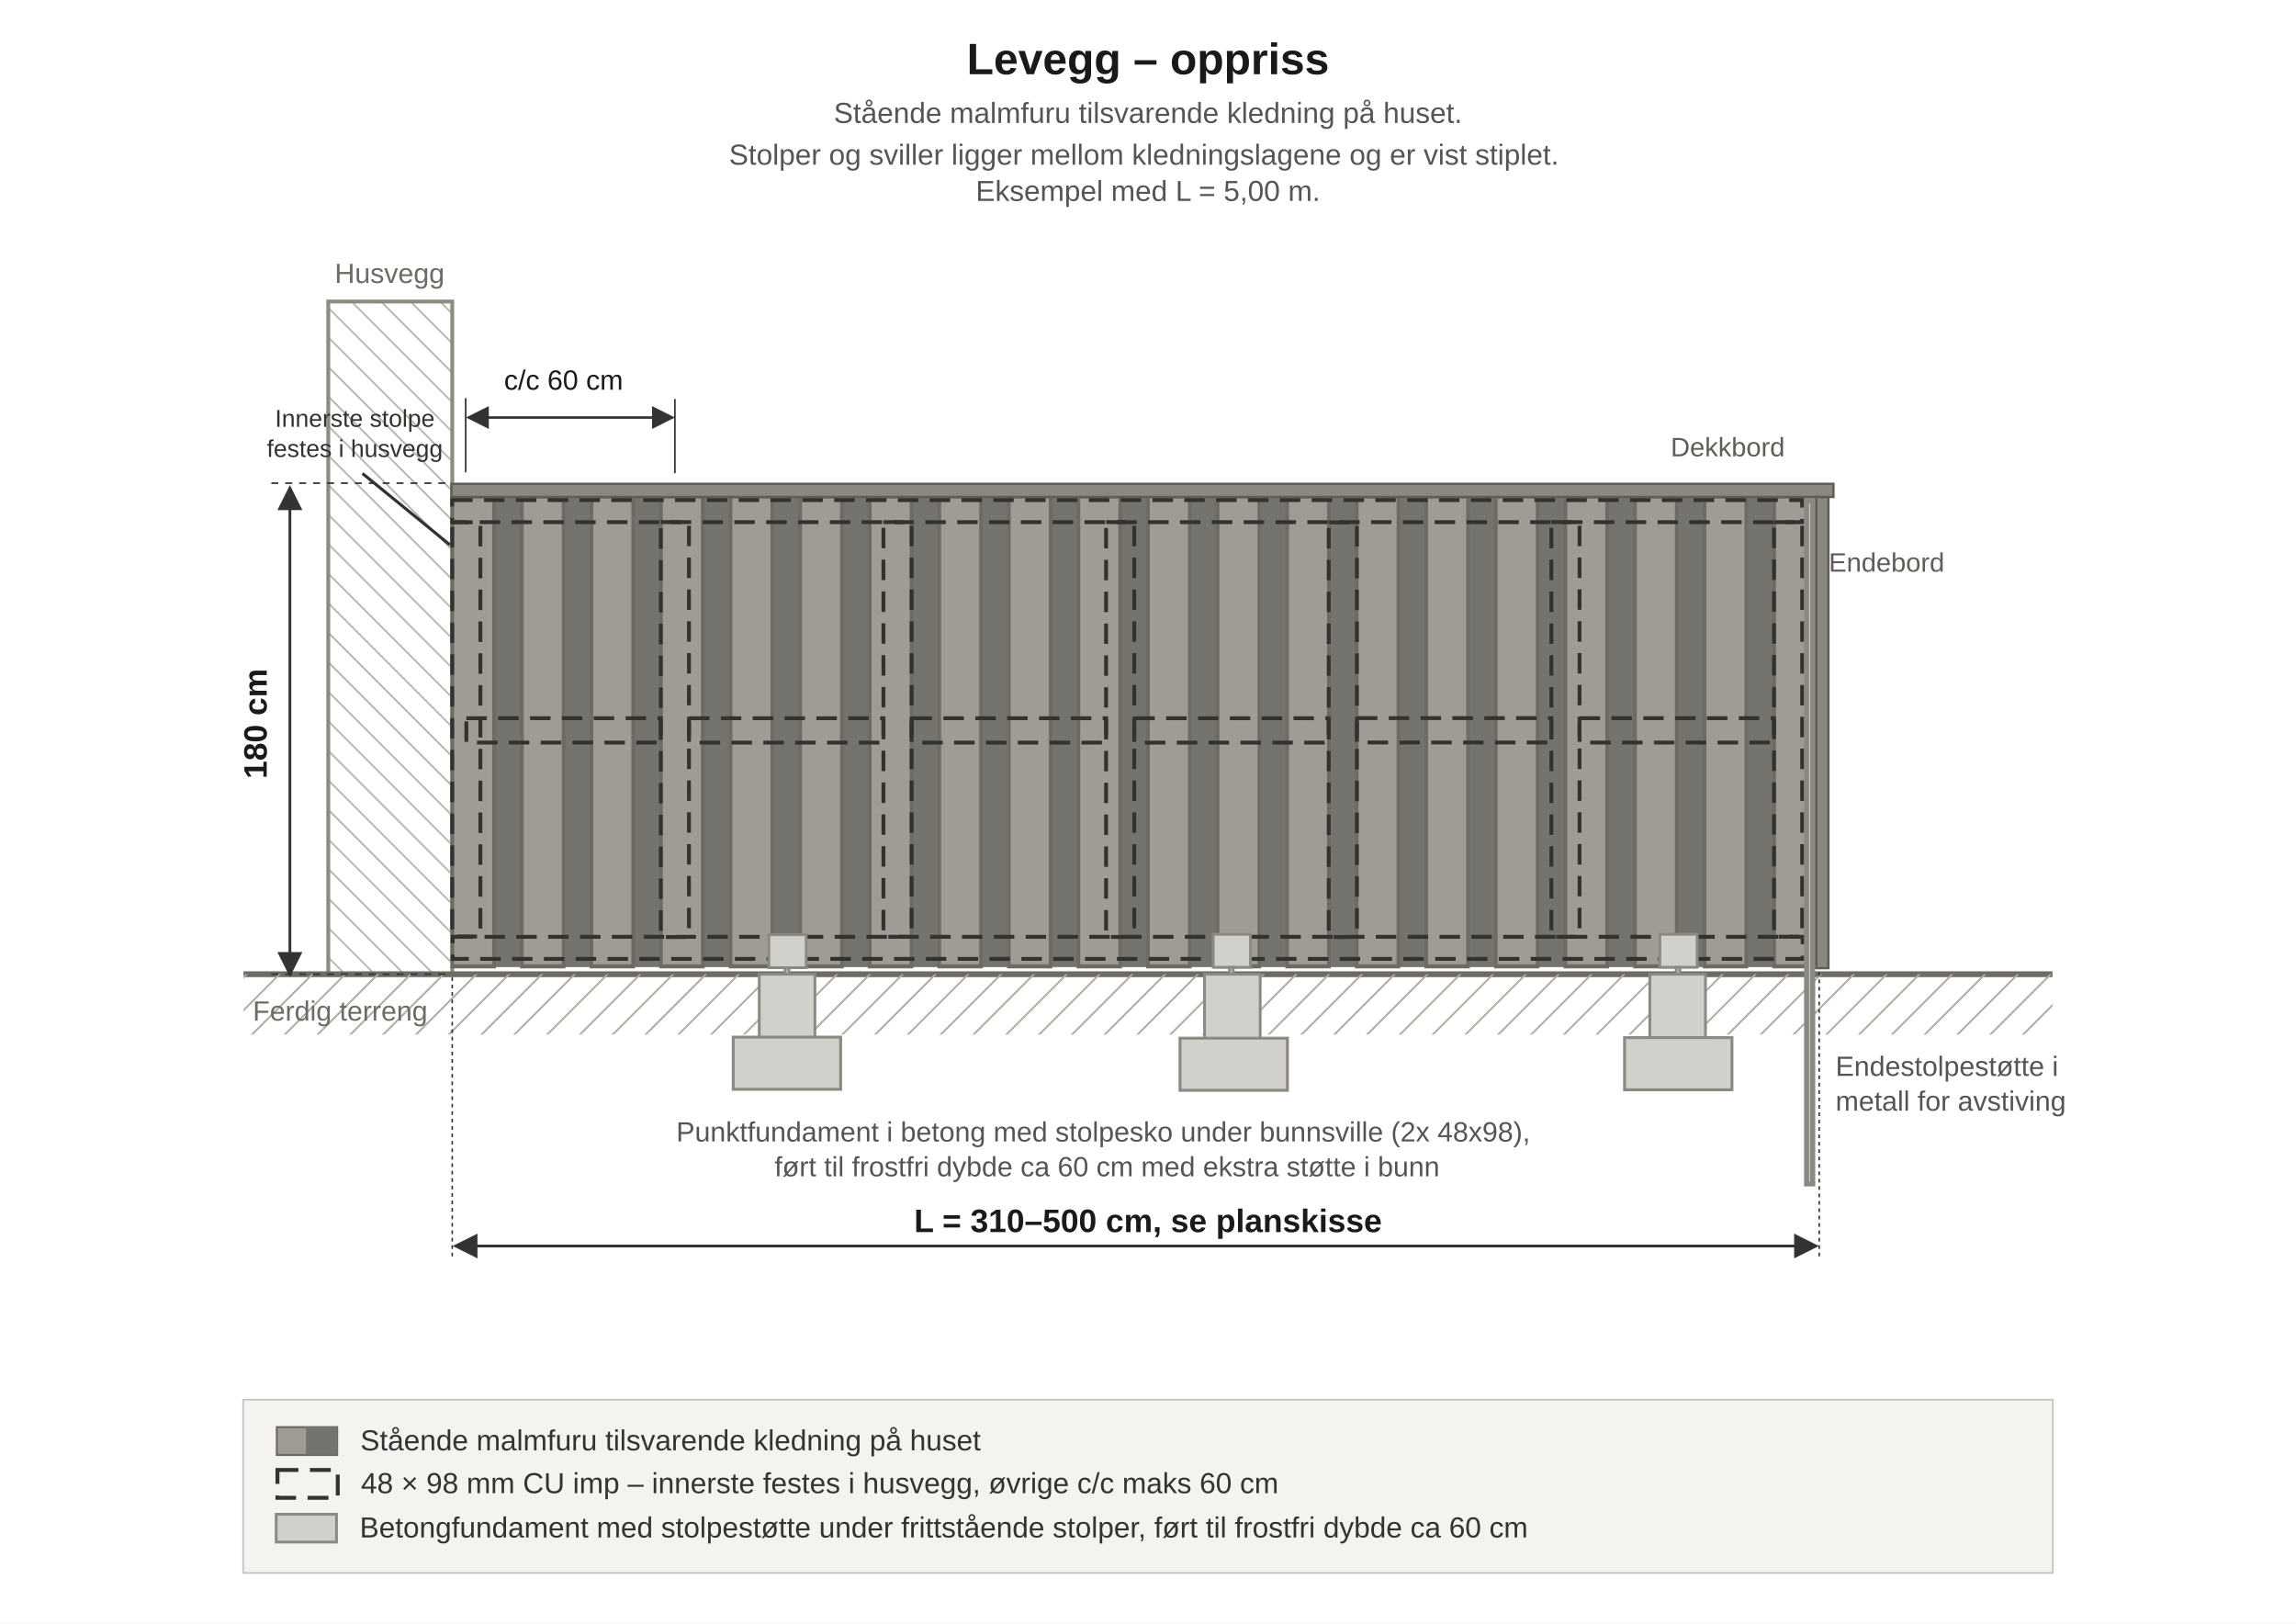
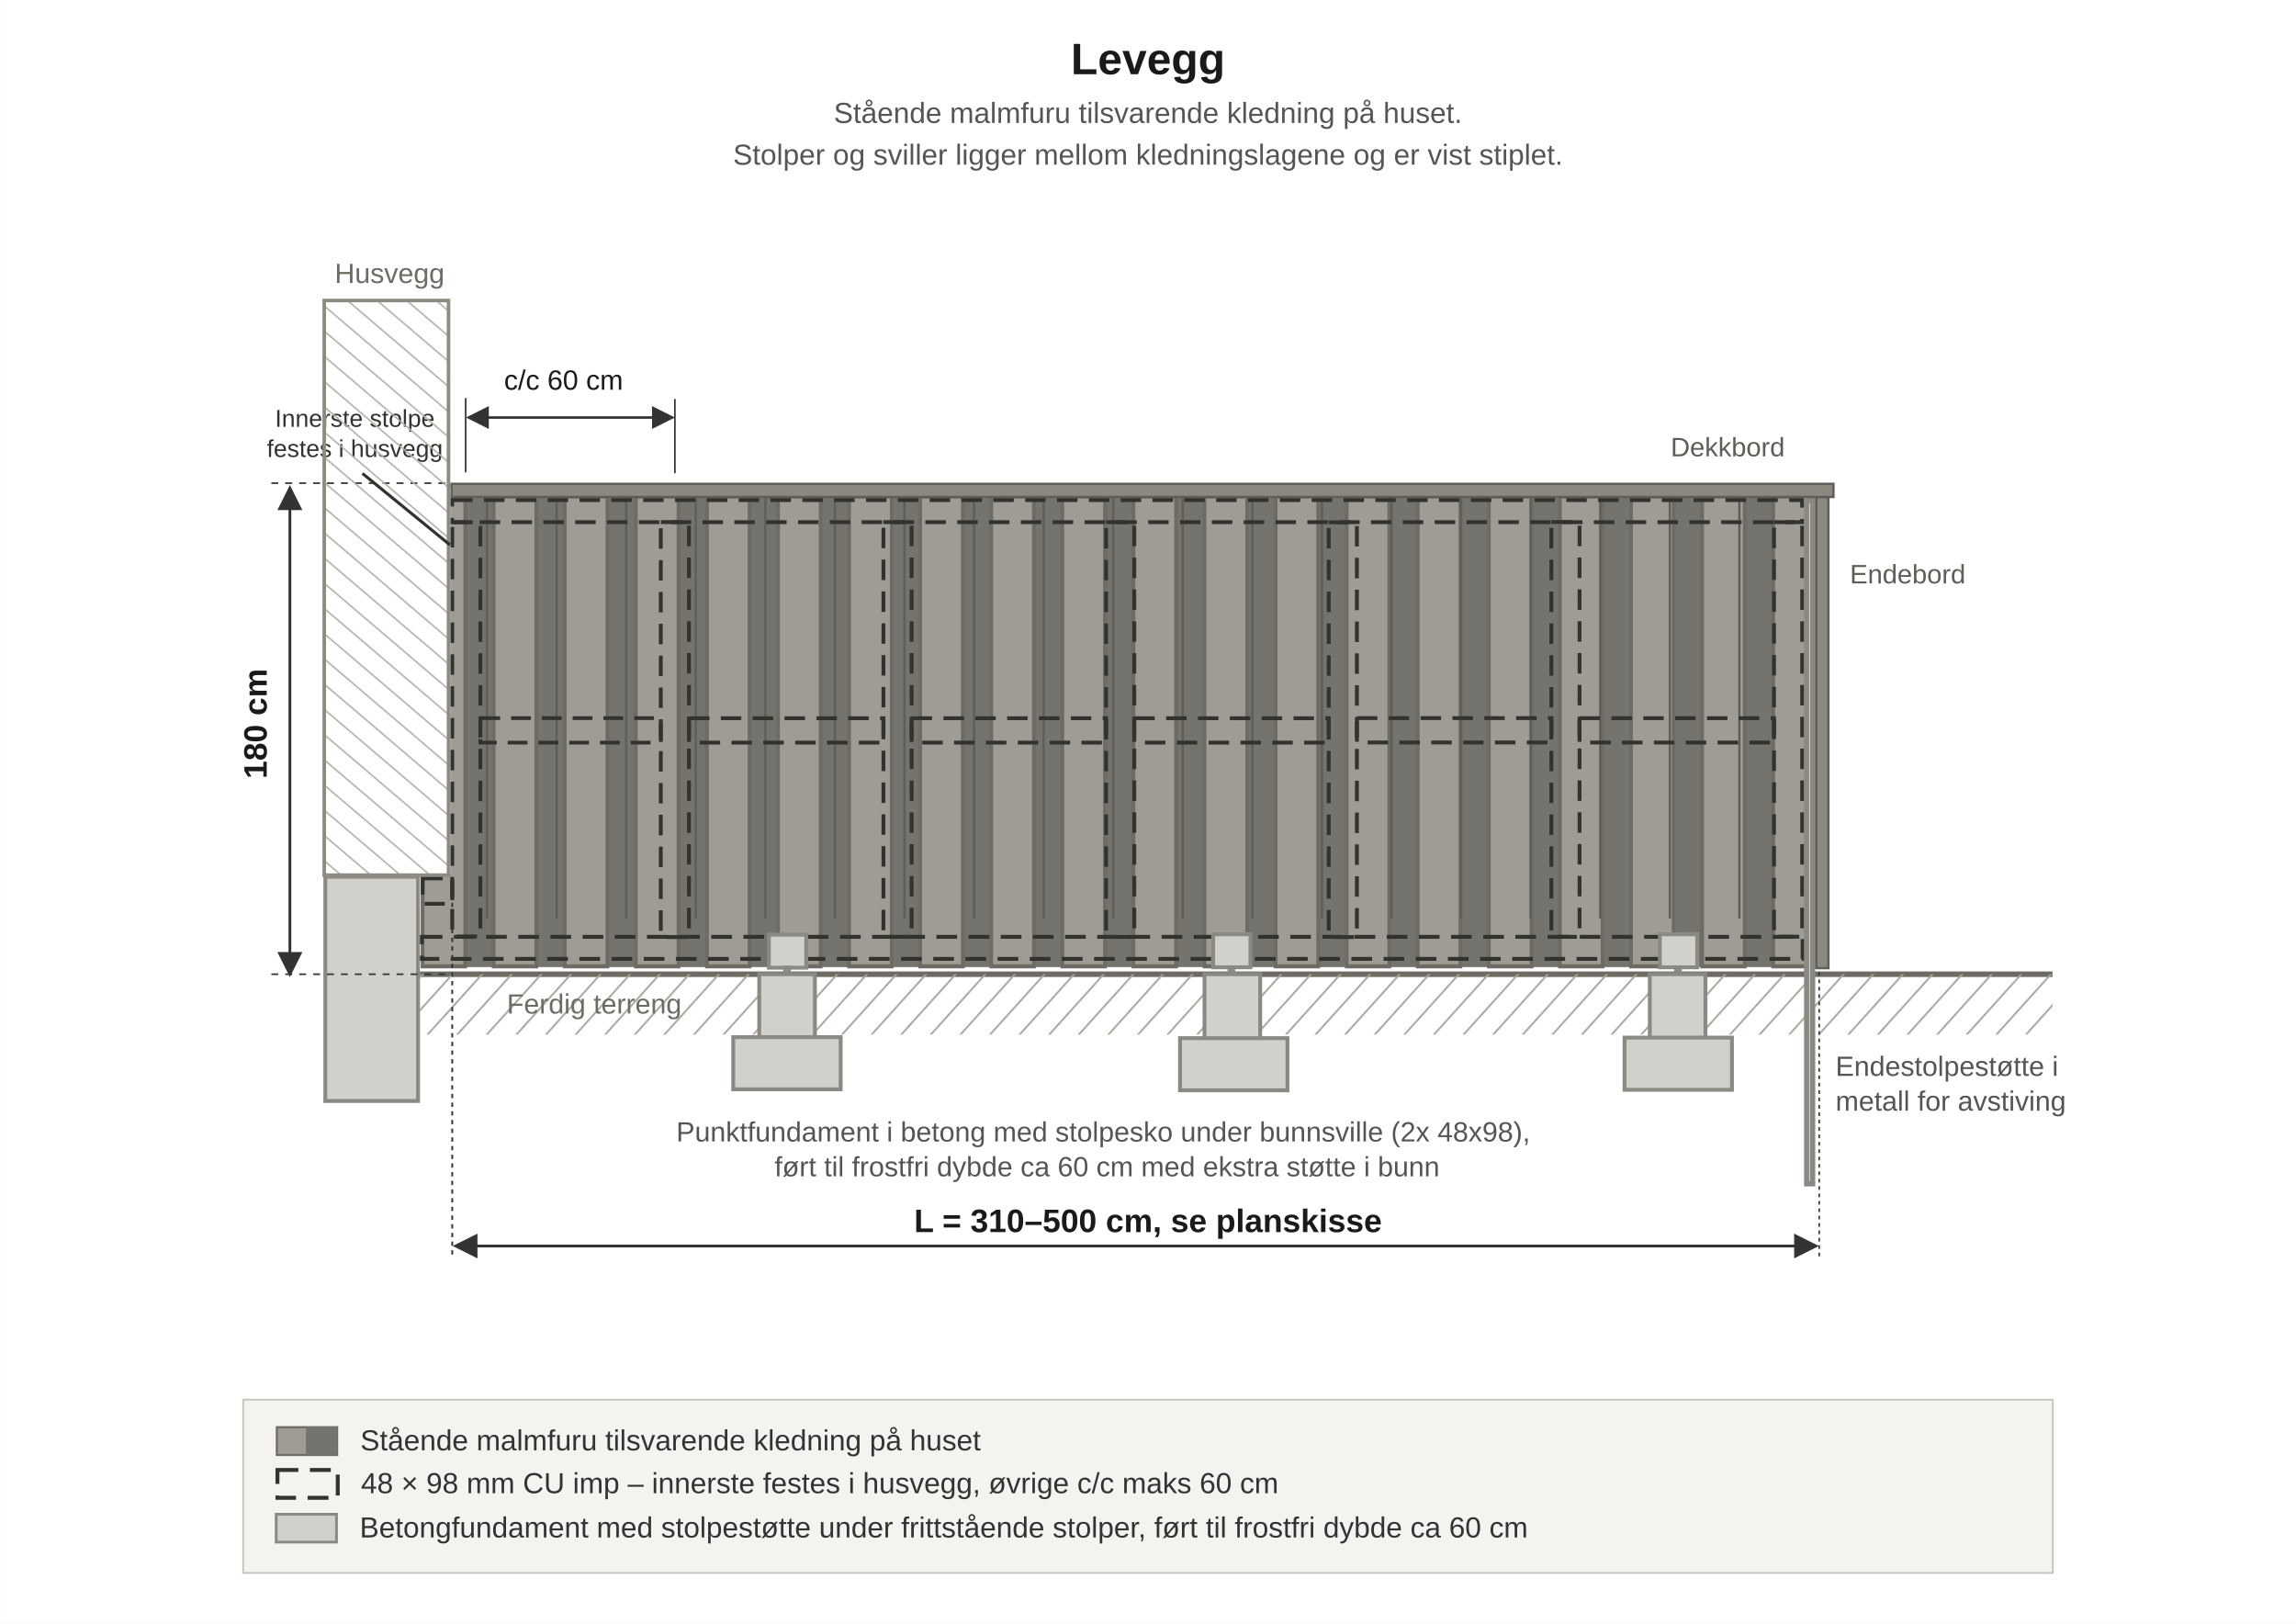
<svg xmlns="http://www.w3.org/2000/svg" xmlns:xlink="http://www.w3.org/1999/xlink" viewBox="0 0 900 700" width="297mm" height="210mm" preserveAspectRatio="xMidYMid meet" font-family="Segoe UI, Arial, Helvetica, sans-serif" role="img" aria-label="Oppriss av levegg med staaende graa kledning, 98 x 98 mm stolper, 48 x 98 mm sviller og skraabaand bak" version="1.1" id="svg89">
  <defs id="defs3">
-     <pattern xlink:href="#husvegg" id="pattern90" patternTransform="rotate(-45,0.7404764,-1.811857)" x="0" y="0" preserveAspectRatio="none" />
+     <pattern xlink:href="#terreng" id="pattern1" patternTransform="matrix(0.6381441,0.7071068,-0.6381441,0.7071068,81.92352,0)" />
+     <pattern xlink:href="#husvegg" id="pattern90" patternTransform="matrix(0.7087533,-0.6040126,0.7087533,0.6040126,-0.4602272,18.50318)" x="0" y="0" preserveAspectRatio="none" />
    <pattern id="terreng" width="10" height="10" patternUnits="userSpaceOnUse" patternTransform="rotate(45)">
      <line x1="0" y1="0" x2="0" y2="10" stroke="#a8a49b" stroke-width="1.6" id="line1" />
    </pattern>
    <pattern id="husvegg" width="9" height="9" patternUnits="userSpaceOnUse" patternTransform="rotate(-45)">
      <line x1="0" y1="0" x2="0" y2="9" stroke="#b3b0a8" stroke-width="1.4" id="line2" />
    </pattern>
    <marker id="pil" markerWidth="9" markerHeight="9" refX="8" refY="4.5" orient="auto">
      <path d="M0,0 L9,4.5 L0,9 z" fill="#333" id="path2" />
    </marker>
    <marker id="pilStart" markerWidth="9" markerHeight="9" refX="1" refY="4.5" orient="auto">
      <path d="M9,0 L0,4.5 L9,9 z" fill="#333" id="path3" />
    </marker>
  </defs>
  <rect width="990.399" height="700" fill="#ffffff" id="rect3" x="-44.979" y="0" style="stroke-width:1.049" />
-   <text x="450" y="32" text-anchor="middle" font-size="19" font-weight="600" fill="#1a1a1a" id="text3">Levegg – oppriss</text>
+   <text x="450" y="32" text-anchor="middle" font-size="19px" font-weight="600" fill="#1a1a1a" id="text3">Levegg</text>
  <text x="450" y="53" text-anchor="middle" font-size="12.5px" fill="#555555" id="text4">Stående malmfuru tilsvarende kledning på huset.</text>
  <text x="450" y="71" text-anchor="middle" font-size="12.5px" fill="#555555" id="text5">
-     <tspan id="tspan90" x="450" y="71">Stolper og sviller ligger mellom kledningslagene og er vist stiplet.</tspan>
-     <tspan id="tspan91" x="450" y="86.625">Eksempel med L = 5,00 m.</tspan>
+     <tspan id="tspan91" x="450" y="71">Stolper og sviller ligger mellom kledningslagene og er vist stiplet.</tspan>
  </text>
-   <rect x="96.542" y="129.996" width="53.462" height="290.007" fill="url(#husvegg)" stroke="#8e8b83" stroke-width="1.493" id="rect5" style="fill:url(#pattern90);stroke-width:1.667;stroke-dasharray:none" />
  <text x="123" y="122" text-anchor="middle" font-size="12" fill="#6e6b64" id="text6">Husvegg</text>
-   <line x1="60" y1="420" x2="840" y2="420" stroke="#6e6b64" stroke-width="2.5" id="line6" />
-   <rect x="60" y="420" width="780" height="26" fill="url(#terreng)" id="rect6" />
-   <text x="64" y="440" font-size="12" fill="#6e6b64" id="text7">Ferdig terreng</text>
+   <line x1="136.067" y1="420" x2="840" y2="420" stroke="#6e6b64" stroke-width="2.375" id="line6" />
+   <rect x="136.072" y="420" width="703.928" height="26" fill="url(#terreng)" id="rect6" style="fill:url(#pattern1);stroke-width:0.95" />
+   <text x="173.543" y="436.957" font-size="12px" fill="#6e6b64" id="text7">Ferdig terreng</text>
  <rect x="150" y="214" width="587.273" height="202.923" fill="#75736d" id="rect7" style="stroke-width:1.045" />
+   <g fill="#9e9c94" stroke="#6e6b64" stroke-width="0.9" id="g45" transform="matrix(1.02169,0,0,1.113001,-16.04,-24.14845)" style="stroke-width:1.58;stroke-dasharray:none">
+     <rect x="150" y="214" width="18" height="182" id="rect26" style="stroke-width:1.58;stroke-dasharray:none" />
+     <rect x="180" y="214" width="18" height="182" id="rect27" style="stroke-width:1.58;stroke-dasharray:none" />
+     <rect x="210" y="214" width="18" height="182" id="rect28" style="stroke-width:1.58;stroke-dasharray:none" />
+     <rect x="240" y="214" width="18" height="182" id="rect29" style="stroke-width:1.58;stroke-dasharray:none" />
+     <rect x="270" y="214" width="18" height="182" id="rect30" style="stroke-width:1.58;stroke-dasharray:none" />
+     <rect x="300" y="214" width="18" height="182" id="rect31" style="stroke-width:1.58;stroke-dasharray:none" />
+     <rect x="330" y="214" width="18" height="182" id="rect32" style="stroke-width:1.58;stroke-dasharray:none" />
+     <rect x="360" y="214" width="18" height="182" id="rect33" style="stroke-width:1.58;stroke-dasharray:none" />
+     <rect x="390" y="214" width="18" height="182" id="rect34" style="stroke-width:1.58;stroke-dasharray:none" />
+     <rect x="420" y="214" width="18" height="182" id="rect35" style="stroke-width:1.58;stroke-dasharray:none" />
+     <rect x="450" y="214" width="18" height="182" id="rect36" style="stroke-width:1.58;stroke-dasharray:none" />
+     <rect x="480" y="214" width="18" height="182" id="rect37" style="stroke-width:1.58;stroke-dasharray:none" />
+     <rect x="510" y="214" width="18" height="182" id="rect38" style="stroke-width:1.58;stroke-dasharray:none" />
+     <rect x="540" y="214" width="18" height="182" id="rect39" style="stroke-width:1.58;stroke-dasharray:none" />
+     <rect x="570" y="214" width="18" height="182" id="rect40" style="stroke-width:1.58;stroke-dasharray:none" />
+     <rect x="600" y="214" width="18" height="182" id="rect41" style="stroke-width:1.58;stroke-dasharray:none" />
+     <rect x="630" y="214" width="18" height="182" id="rect42" style="stroke-width:1.58;stroke-dasharray:none" />
+     <rect x="660" y="214" width="18" height="182" id="rect43" style="stroke-width:1.58;stroke-dasharray:none" />
+     <rect x="690" y="214" width="18" height="182" id="rect44" style="stroke-width:1.58;stroke-dasharray:none" />
+     <rect x="720" y="214" width="18" height="182" id="rect45" style="stroke-width:1.58;stroke-dasharray:none" />
+   </g>
  <g stroke="#605e59" stroke-width="1" id="g26">
    <line x1="165" y1="214" x2="165" y2="396" id="line7" />
    <line x1="195" y1="214" x2="195" y2="396" id="line8" />
    <line x1="225" y1="214" x2="225" y2="396" id="line9" />
    <line x1="255" y1="214" x2="255" y2="396" id="line10" />
    <line x1="285" y1="214" x2="285" y2="396" id="line11" />
    <line x1="315" y1="214" x2="315" y2="396" id="line12" />
    <line x1="345" y1="214" x2="345" y2="396" id="line13" />
    <line x1="375" y1="214" x2="375" y2="396" id="line14" />
    <line x1="405" y1="214" x2="405" y2="396" id="line15" />
    <line x1="435" y1="214" x2="435" y2="396" id="line16" />
    <line x1="465" y1="214" x2="465" y2="396" id="line17" />
    <line x1="495" y1="214" x2="495" y2="396" id="line18" />
    <line x1="525" y1="214" x2="525" y2="396" id="line19" />
    <line x1="555" y1="214" x2="555" y2="396" id="line20" />
    <line x1="585" y1="214" x2="585" y2="396" id="line21" />
    <line x1="615" y1="214" x2="615" y2="396" id="line22" />
    <line x1="645" y1="214" x2="645" y2="396" id="line23" />
    <line x1="675" y1="214" x2="675" y2="396" id="line24" />
    <line x1="705" y1="214" x2="705" y2="396" id="line25" />
    <line x1="735" y1="214" x2="735" y2="396" id="line26" />
  </g>
-   <g fill="#9e9c94" stroke="#6e6b64" stroke-width="0.9" id="g45" transform="matrix(0.9999158,0,0,1.113099,0.03737138,-24.17856)" style="stroke-width:1.58;stroke-dasharray:none">
-     <rect x="150" y="214" width="18" height="182" id="rect26" style="stroke-width:1.58;stroke-dasharray:none" />
-     <rect x="180" y="214" width="18" height="182" id="rect27" style="stroke-width:1.58;stroke-dasharray:none" />
-     <rect x="210" y="214" width="18" height="182" id="rect28" style="stroke-width:1.58;stroke-dasharray:none" />
-     <rect x="240" y="214" width="18" height="182" id="rect29" style="stroke-width:1.58;stroke-dasharray:none" />
-     <rect x="270" y="214" width="18" height="182" id="rect30" style="stroke-width:1.58;stroke-dasharray:none" />
-     <rect x="300" y="214" width="18" height="182" id="rect31" style="stroke-width:1.58;stroke-dasharray:none" />
-     <rect x="330" y="214" width="18" height="182" id="rect32" style="stroke-width:1.58;stroke-dasharray:none" />
-     <rect x="360" y="214" width="18" height="182" id="rect33" style="stroke-width:1.58;stroke-dasharray:none" />
-     <rect x="390" y="214" width="18" height="182" id="rect34" style="stroke-width:1.58;stroke-dasharray:none" />
-     <rect x="420" y="214" width="18" height="182" id="rect35" style="stroke-width:1.58;stroke-dasharray:none" />
-     <rect x="450" y="214" width="18" height="182" id="rect36" style="stroke-width:1.58;stroke-dasharray:none" />
-     <rect x="480" y="214" width="18" height="182" id="rect37" style="stroke-width:1.58;stroke-dasharray:none" />
-     <rect x="510" y="214" width="18" height="182" id="rect38" style="stroke-width:1.58;stroke-dasharray:none" />
-     <rect x="540" y="214" width="18" height="182" id="rect39" style="stroke-width:1.58;stroke-dasharray:none" />
-     <rect x="570" y="214" width="18" height="182" id="rect40" style="stroke-width:1.58;stroke-dasharray:none" />
-     <rect x="600" y="214" width="18" height="182" id="rect41" style="stroke-width:1.58;stroke-dasharray:none" />
-     <rect x="630" y="214" width="18" height="182" id="rect42" style="stroke-width:1.58;stroke-dasharray:none" />
-     <rect x="660" y="214" width="18" height="182" id="rect43" style="stroke-width:1.58;stroke-dasharray:none" />
-     <rect x="690" y="214" width="18" height="182" id="rect44" style="stroke-width:1.58;stroke-dasharray:none" />
-     <rect x="720" y="214" width="18" height="182" id="rect45" style="stroke-width:1.58;stroke-dasharray:none" />
-   </g>
  <rect x="738.183" y="214.239" width="5.199" height="203.156" fill="#8a887f" stroke="#5f5d57" stroke-width="0.974" id="rect46" />
-   <text x="743.547" y="246.454" font-size="11.5px" fill="#5f5d57" id="text46">Endebord</text>
+   <text x="752.643" y="251.508" font-size="11.5px" fill="#5f5d57" id="text46">Endebord</text>
  <rect x="149.66" y="208.575" width="595.908" height="5.68" fill="#8a887f" stroke="#5f5d57" stroke-width="0.993" id="rect47" />
  <text x="675.368" y="196.728" font-size="11.5px" fill="#5f5d57" id="text47">Dekkbord</text>
  <rect x="149.995" y="225.15" width="12.136" height="178.593" id="rect48" style="fill:none;stroke:#33322f;stroke-width:1.667;stroke-dasharray:8.824,4.902;stroke-dashoffset:0" />
  <rect x="239.927" y="225.077" width="12.146" height="178.889" id="rect49" style="fill:none;stroke:#33322f;stroke-width:1.667;stroke-dasharray:8.823,4.902;stroke-dashoffset:0" />
  <rect x="335.927" y="225.084" width="12.146" height="178.791" id="rect50" style="fill:none;stroke:#33322f;stroke-width:1.667;stroke-dasharray:8.824,4.902;stroke-dashoffset:0" />
  <rect x="431.927" y="225.091" width="12.146" height="178.832" id="rect51" style="fill:none;stroke:#33322f;stroke-width:1.667;stroke-dasharray:8.824,4.902;stroke-dashoffset:0" />
  <rect x="149.966" y="215.589" width="582.079" height="9.521" id="rect51-9" style="fill:none;stroke:#33322f;stroke-width:1.667;stroke-dasharray:8.824,4.902;stroke-dashoffset:0" />
  <rect x="636.076" y="309.61" width="83.856" height="10.51" id="rect51-9-8" style="fill:none;stroke:#33322f;stroke-width:1.668;stroke-dasharray:8.828, 4.904;stroke-dashoffset:0" />
  <rect x="540.072" y="309.587" width="83.859" height="10.51" id="rect51-9-8-3" style="fill:none;stroke:#33322f;stroke-width:1.668;stroke-dasharray:8.828, 4.905;stroke-dashoffset:0" />
  <rect x="444.078" y="309.64" width="83.85" height="10.51" id="rect51-9-8-5" style="fill:none;stroke:#33322f;stroke-width:1.667;stroke-dasharray:8.828, 4.904;stroke-dashoffset:0" />
  <rect x="348.072" y="309.637" width="83.847" height="10.51" id="rect51-9-8-5-2" style="fill:none;stroke:#33322f;stroke-width:1.667;stroke-dasharray:8.828, 4.904;stroke-dashoffset:0" />
  <rect x="252.084" y="309.638" width="83.85" height="10.51" id="rect51-9-8-5-3" style="fill:none;stroke:#33322f;stroke-width:1.667;stroke-dasharray:8.828, 4.904;stroke-dashoffset:0" />
-   <rect x="156.083" y="309.619" width="83.85" height="10.51" id="rect51-9-8-5-1" style="fill:none;stroke:#33322f;stroke-width:1.667;stroke-dasharray:8.828, 4.904;stroke-dashoffset:0" />
-   <rect x="150.184" y="403.868" width="582.079" height="9.521" id="rect51-9-8-2" style="fill:none;stroke:#33322f;stroke-width:1.667;stroke-dasharray:8.824, 4.902;stroke-dashoffset:0" />
+   <rect x="162.118" y="309.59" width="77.843" height="10.567" id="rect51-9-8-5-1" style="fill:none;stroke:#33322f;stroke-width:1.611;stroke-dasharray:8.529, 4.738;stroke-dashoffset:0" />
+   <rect x="136.871" y="403.877" width="595.384" height="9.504" id="rect51-9-8-2" style="fill:none;stroke:#33322f;stroke-width:1.684;stroke-dasharray:8.916, 4.953;stroke-dashoffset:0" />
+   <rect x="137.253" y="378.692" width="12.764" height="10.949" id="rect51-9-8-2-9" style="fill:none;stroke:#33322f;stroke-width:1.636;stroke-dasharray:8.659, 4.81;stroke-dashoffset:0" />
  <rect x="527.927" y="225.188" width="12.146" height="178.783" id="rect52" style="fill:none;stroke:#33322f;stroke-width:1.667;stroke-dasharray:8.824,4.902;stroke-dashoffset:0" />
  <rect x="623.927" y="225.046" width="12.146" height="178.829" id="rect53" style="fill:none;stroke:#33322f;stroke-width:1.667;stroke-dasharray:8.824,4.902;stroke-dashoffset:0" />
  <rect x="719.927" y="225.108" width="12.146" height="178.718" id="rect54" style="fill:none;stroke:#33322f;stroke-width:1.666;stroke-dasharray:8.822, 4.901;stroke-dashoffset:0" />
-   <path d="M 148.985,234.885 111.287,204.116" fill="none" stroke="#33322f" stroke-width="1.306" id="path59" />
  <text x="108" y="184" text-anchor="middle" font-size="10.5" fill="#33322f" id="text59">Innerste stolpe</text>
  <text x="108" y="197" text-anchor="middle" font-size="10.5" fill="#33322f" id="text60">festes i husvegg</text>
  <rect x="733.978" y="215.859" width="2.617" height="294.525" id="rect64-5-11-7-4-2-6-3" style="fill:#d2d0cb;stroke:#8b8983;stroke-width:2.202;stroke-dasharray:none" />
-   <g id="g93" transform="translate(-47.625)">
-     <rect x="718.328" y="402.793" width="16.092" height="14.229" id="rect64-5-11-7-4-2-6" style="fill:#d2d0cb;stroke:#8b8983;stroke-width:1.2;stroke-dasharray:none" />
-     <rect x="725.341" y="417.027" width="1.627" height="15.037" id="rect64-5-1-5-6-2-2-8" style="fill:#d2d0cb;stroke:#8b8983;stroke-width:1.2;stroke-dasharray:none" />
-     <rect x="714" y="420" width="24" height="40" id="rect69" style="fill:#d2d0cb;stroke:#8b8983;stroke-width:1.2" />
-     <rect x="703.107" y="447.33" width="46.312" height="22.496" id="rect69-1" style="fill:#d2d0cb;stroke:#8b8983;stroke-width:1.25" />
+   <g id="g93" transform="translate(-47.625)" style="stroke-width:1.667;stroke-dasharray:none">
+     <rect x="718.328" y="402.793" width="16.092" height="14.229" id="rect64-5-11-7-4-2-6" style="fill:#d2d0cb;stroke:#8b8983;stroke-width:1.667;stroke-dasharray:none" />
+     <rect x="725.341" y="417.027" width="1.627" height="15.037" id="rect64-5-1-5-6-2-2-8" style="fill:#d2d0cb;stroke:#8b8983;stroke-width:1.667;stroke-dasharray:none" />
+     <rect x="714" y="420" width="24" height="40" id="rect69" style="fill:#d2d0cb;stroke:#8b8983;stroke-width:1.667;stroke-dasharray:none" />
+     <rect x="703.107" y="447.33" width="46.312" height="22.496" id="rect69-1" style="fill:#d2d0cb;stroke:#8b8983;stroke-width:1.667;stroke-dasharray:none" />
  </g>
-   <g id="g92" transform="translate(-47.625)">
-     <rect x="525.73" y="402.793" width="16.092" height="14.229" id="rect64-5-11-7-4" style="fill:#d2d0cb;stroke:#8b8983;stroke-width:1.2;stroke-dasharray:none" />
-     <rect x="532.743" y="417.027" width="1.627" height="15.037" id="rect64-5-1-5-6-2" style="fill:#d2d0cb;stroke:#8b8983;stroke-width:1.2;stroke-dasharray:none" />
-     <rect x="522" y="420" width="24" height="40" id="rect67" style="fill:#d2d0cb;stroke:#8b8983;stroke-width:1.2" />
-     <rect x="511.44" y="447.561" width="46.312" height="22.496" id="rect69-1-9" style="fill:#d2d0cb;stroke:#8b8983;stroke-width:1.25" />
+   <g id="g92" transform="translate(-47.625)" style="stroke-width:1.667;stroke-dasharray:none">
+     <rect x="525.73" y="402.793" width="16.092" height="14.229" id="rect64-5-11-7-4" style="fill:#d2d0cb;stroke:#8b8983;stroke-width:1.667;stroke-dasharray:none" />
+     <rect x="532.743" y="417.027" width="1.627" height="15.037" id="rect64-5-1-5-6-2" style="fill:#d2d0cb;stroke:#8b8983;stroke-width:1.667;stroke-dasharray:none" />
+     <rect x="522" y="420" width="24" height="40" id="rect67" style="fill:#d2d0cb;stroke:#8b8983;stroke-width:1.667;stroke-dasharray:none" />
+     <rect x="511.44" y="447.561" width="46.312" height="22.496" id="rect69-1-9" style="fill:#d2d0cb;stroke:#8b8983;stroke-width:1.667;stroke-dasharray:none" />
  </g>
-   <g id="g91" transform="translate(-47.625)">
-     <rect x="334.155" y="402.959" width="16.092" height="14.229" id="rect64-5-11" style="fill:#d2d0cb;stroke:#8b8983;stroke-width:1.2;stroke-dasharray:none" />
-     <rect x="341.168" y="417.193" width="1.627" height="15.037" id="rect64-5-1-5" style="fill:#d2d0cb;stroke:#8b8983;stroke-width:1.2;stroke-dasharray:none" />
-     <rect x="330" y="420" width="24" height="40" id="rect65" style="fill:#d2d0cb;stroke:#8b8983;stroke-width:1.2" />
-     <rect x="318.783" y="447.12" width="46.312" height="22.496" id="rect69-1-9-7" style="fill:#d2d0cb;stroke:#8b8983;stroke-width:1.25" />
+   <g id="g91" transform="translate(-47.625)" style="stroke-width:1.667;stroke-dasharray:none">
+     <rect x="334.155" y="402.959" width="16.092" height="14.229" id="rect64-5-11" style="fill:#d2d0cb;stroke:#8b8983;stroke-width:1.667;stroke-dasharray:none" />
+     <rect x="341.168" y="417.193" width="1.627" height="15.037" id="rect64-5-1-5" style="fill:#d2d0cb;stroke:#8b8983;stroke-width:1.667;stroke-dasharray:none" />
+     <rect x="330" y="420" width="24" height="40" id="rect65" style="fill:#d2d0cb;stroke:#8b8983;stroke-width:1.667;stroke-dasharray:none" />
+     <rect x="318.783" y="447.12" width="46.312" height="22.496" id="rect69-1-9-7" style="fill:#d2d0cb;stroke:#8b8983;stroke-width:1.667;stroke-dasharray:none" />
  </g>
+   <rect x="95.267" y="377.968" width="39.984" height="96.682" id="rect65-0" style="fill:#d2d0cb;stroke:#8b8983;stroke-width:1.667;stroke-dasharray:none" />
+   <rect x="110.481" y="212.523" width="37.155" height="162.842" id="rect65-0-9" style="fill:#ffffff;stroke:#ffffff;stroke-width:3.013;stroke-opacity:1" />
  <text x="432.361" y="492.111" text-anchor="middle" font-size="12px" fill="#555555" id="text70">
    <tspan id="tspan94" x="432.361" y="492.111">Punktfundament i betong med stolpesko under bunnsville (2x 48x98),</tspan>
    <tspan id="tspan95" x="432.361" y="507.111">ført til frostfri dybde ca 60 cm med ekstra støtte i bunn</tspan>
  </text>
  <text x="796.146" y="463.817" text-anchor="middle" font-size="12px" fill="#555555" id="text70-7">
    <tspan id="tspan95-2" x="796.146" y="463.817">Endestolpestøtte i</tspan>
    <tspan x="796.146" y="478.817" id="tspan96">metall for avstiving</tspan>
  </text>
  <line x1="80" y1="210.323" x2="80" y2="420.04" stroke="#333333" stroke-width="1.2" marker-start="url(#pilStart)" marker-end="url(#pil)" id="line70" />
  <line x1="72" y1="208.292" x2="150" y2="208.292" stroke="#333333" stroke-width="0.7" stroke-dasharray="3, 3" id="line71" />
  <line x1="72" y1="420" x2="150" y2="420" stroke="#333" stroke-width="0.7" stroke-dasharray="3 3" id="line72" />
  <text x="70" y="312" text-anchor="middle" font-size="14px" font-weight="600" fill="#1a1a1a" transform="rotate(-90,70,312)" id="text72">180 cm</text>
  <line x1="157.013" y1="180" x2="244.908" y2="180" stroke="#333333" stroke-width="1.096" marker-start="url(#pilStart)" marker-end="url(#pil)" id="line77" />
  <line x1="155.785" y1="171.614" x2="155.785" y2="203.614" stroke="#333333" stroke-width="0.7" id="line78" />
  <line x1="246" y1="172" x2="246" y2="204" stroke="#333" stroke-width="0.7" id="line79" />
  <text x="198" y="168" text-anchor="middle" font-size="12px" fill="#1a1a1a" id="text79">c/c 60 cm</text>
  <line x1="151.377" y1="537.167" x2="738.104" y2="537.167" stroke="#333333" stroke-width="1.187" marker-start="url(#pilStart)" marker-end="url(#pil)" id="line80" />
-   <line x1="150" y1="421.279" x2="150" y2="541.639" stroke="#333333" stroke-width="1.246" stroke-dasharray="3, 3" id="line81" style="stroke-width:0.667;stroke-dasharray:1.605,1.605;stroke-dashoffset:0" />
+   <line x1="150" y1="377.987" x2="150" y2="541.639" stroke="#333333" stroke-width="1.246" stroke-dasharray="3, 3" id="line81" style="stroke-width:0.777;stroke-dasharray:1.872, 1.872;stroke-dashoffset:0" />
  <line x1="739.417" y1="419.098" x2="739.417" y2="541.639" stroke="#333333" stroke-width="1.257" stroke-dasharray="3, 3" id="line82" style="stroke-width:0.667;stroke-dasharray:1.591,1.591;stroke-dashoffset:0" />
  <text x="450" y="531.167" text-anchor="middle" font-size="14px" font-weight="600" fill="#1a1a1a" id="text82">L = 310–500 cm, se planskisse</text>
  <rect x="59.868" y="603.41" width="780.264" height="74.722" fill="#f4f3f0" stroke="#c6c3bc" stroke-width="0.736" id="rect82" />
  <rect x="74.364" y="615.269" width="26" height="12" fill="#9e9c94" stroke="#6e6b64" stroke-width="0.9" id="rect83" style="font-size:12.5px" />
  <text x="110.364" y="625.269" id="text83" style="font-size:12.5px;fill:#333333">Stående malmfuru tilsvarende kledning på huset</text>
  <rect x="86.909" y="615.089" width="13.455" height="12" fill="#75736d" id="rect84" style="font-size:12.5px;stroke-width:0.719" />
  <rect x="74.636" y="633.725" width="26" height="12" fill="none" stroke="#33322f" stroke-width="1.7" stroke-dasharray="9, 5" id="rect85" style="font-size:12.5px" />
  <text x="110.636" y="643.725" id="text85" style="font-size:12.5px;fill:#333333">48 × 98 mm CU imp – innerste festes i husvegg, øvrige c/c maks 60 cm</text>
  <rect x="74.091" y="652.818" width="26" height="12" fill="#d2d0cb" stroke="#8b8983" stroke-width="1.2" id="rect87" style="font-size:12.5px" />
  <text x="110.091" y="662.818" id="text88" style="font-size:12.5px;fill:#333333">Betongfundament med stolpestøtte under frittstående stolper, ført til frostfri dybde ca 60 cm</text>
+   <rect x="94.805" y="129.552" width="53.587" height="247.725" fill="url(#husvegg)" stroke="#8e8b83" stroke-width="1.493" id="rect5" style="fill:url(#pattern90);stroke-width:1.542;stroke-dasharray:none" />
+   <path d="M 148.985,234.885 111.287,204.116" fill="none" stroke="#33322f" stroke-width="1.306" id="path59" />
</svg>
